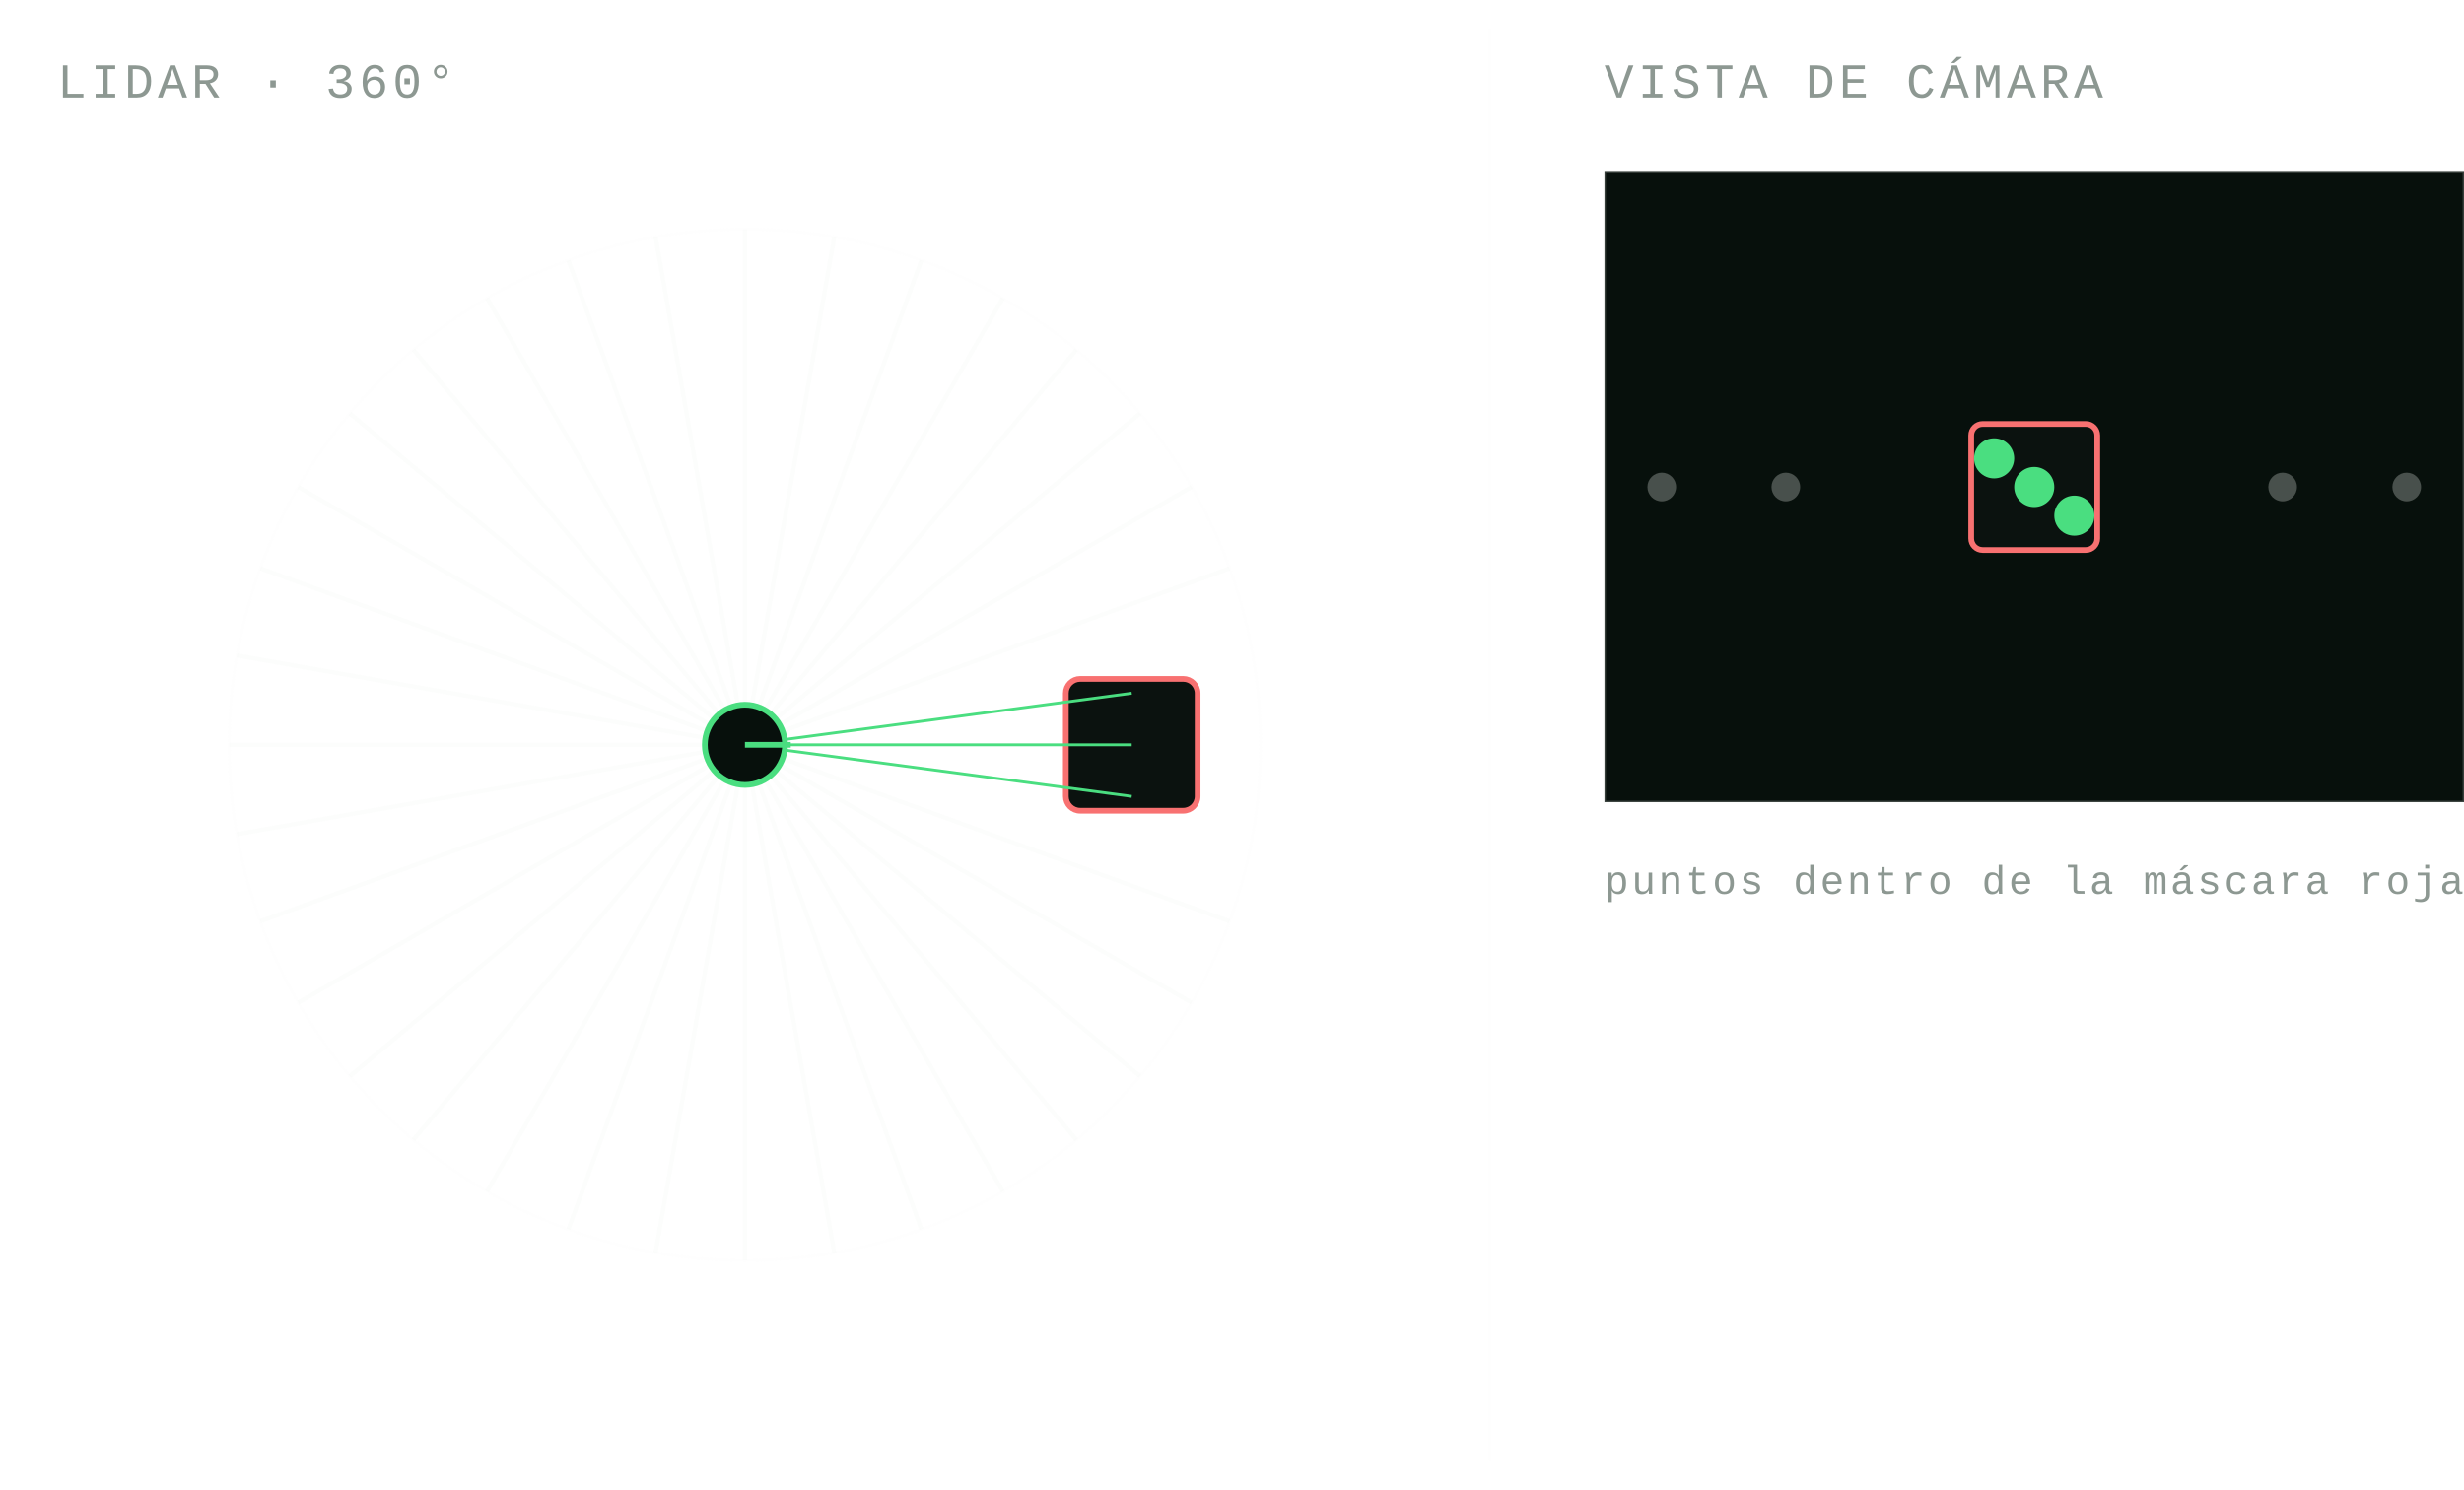
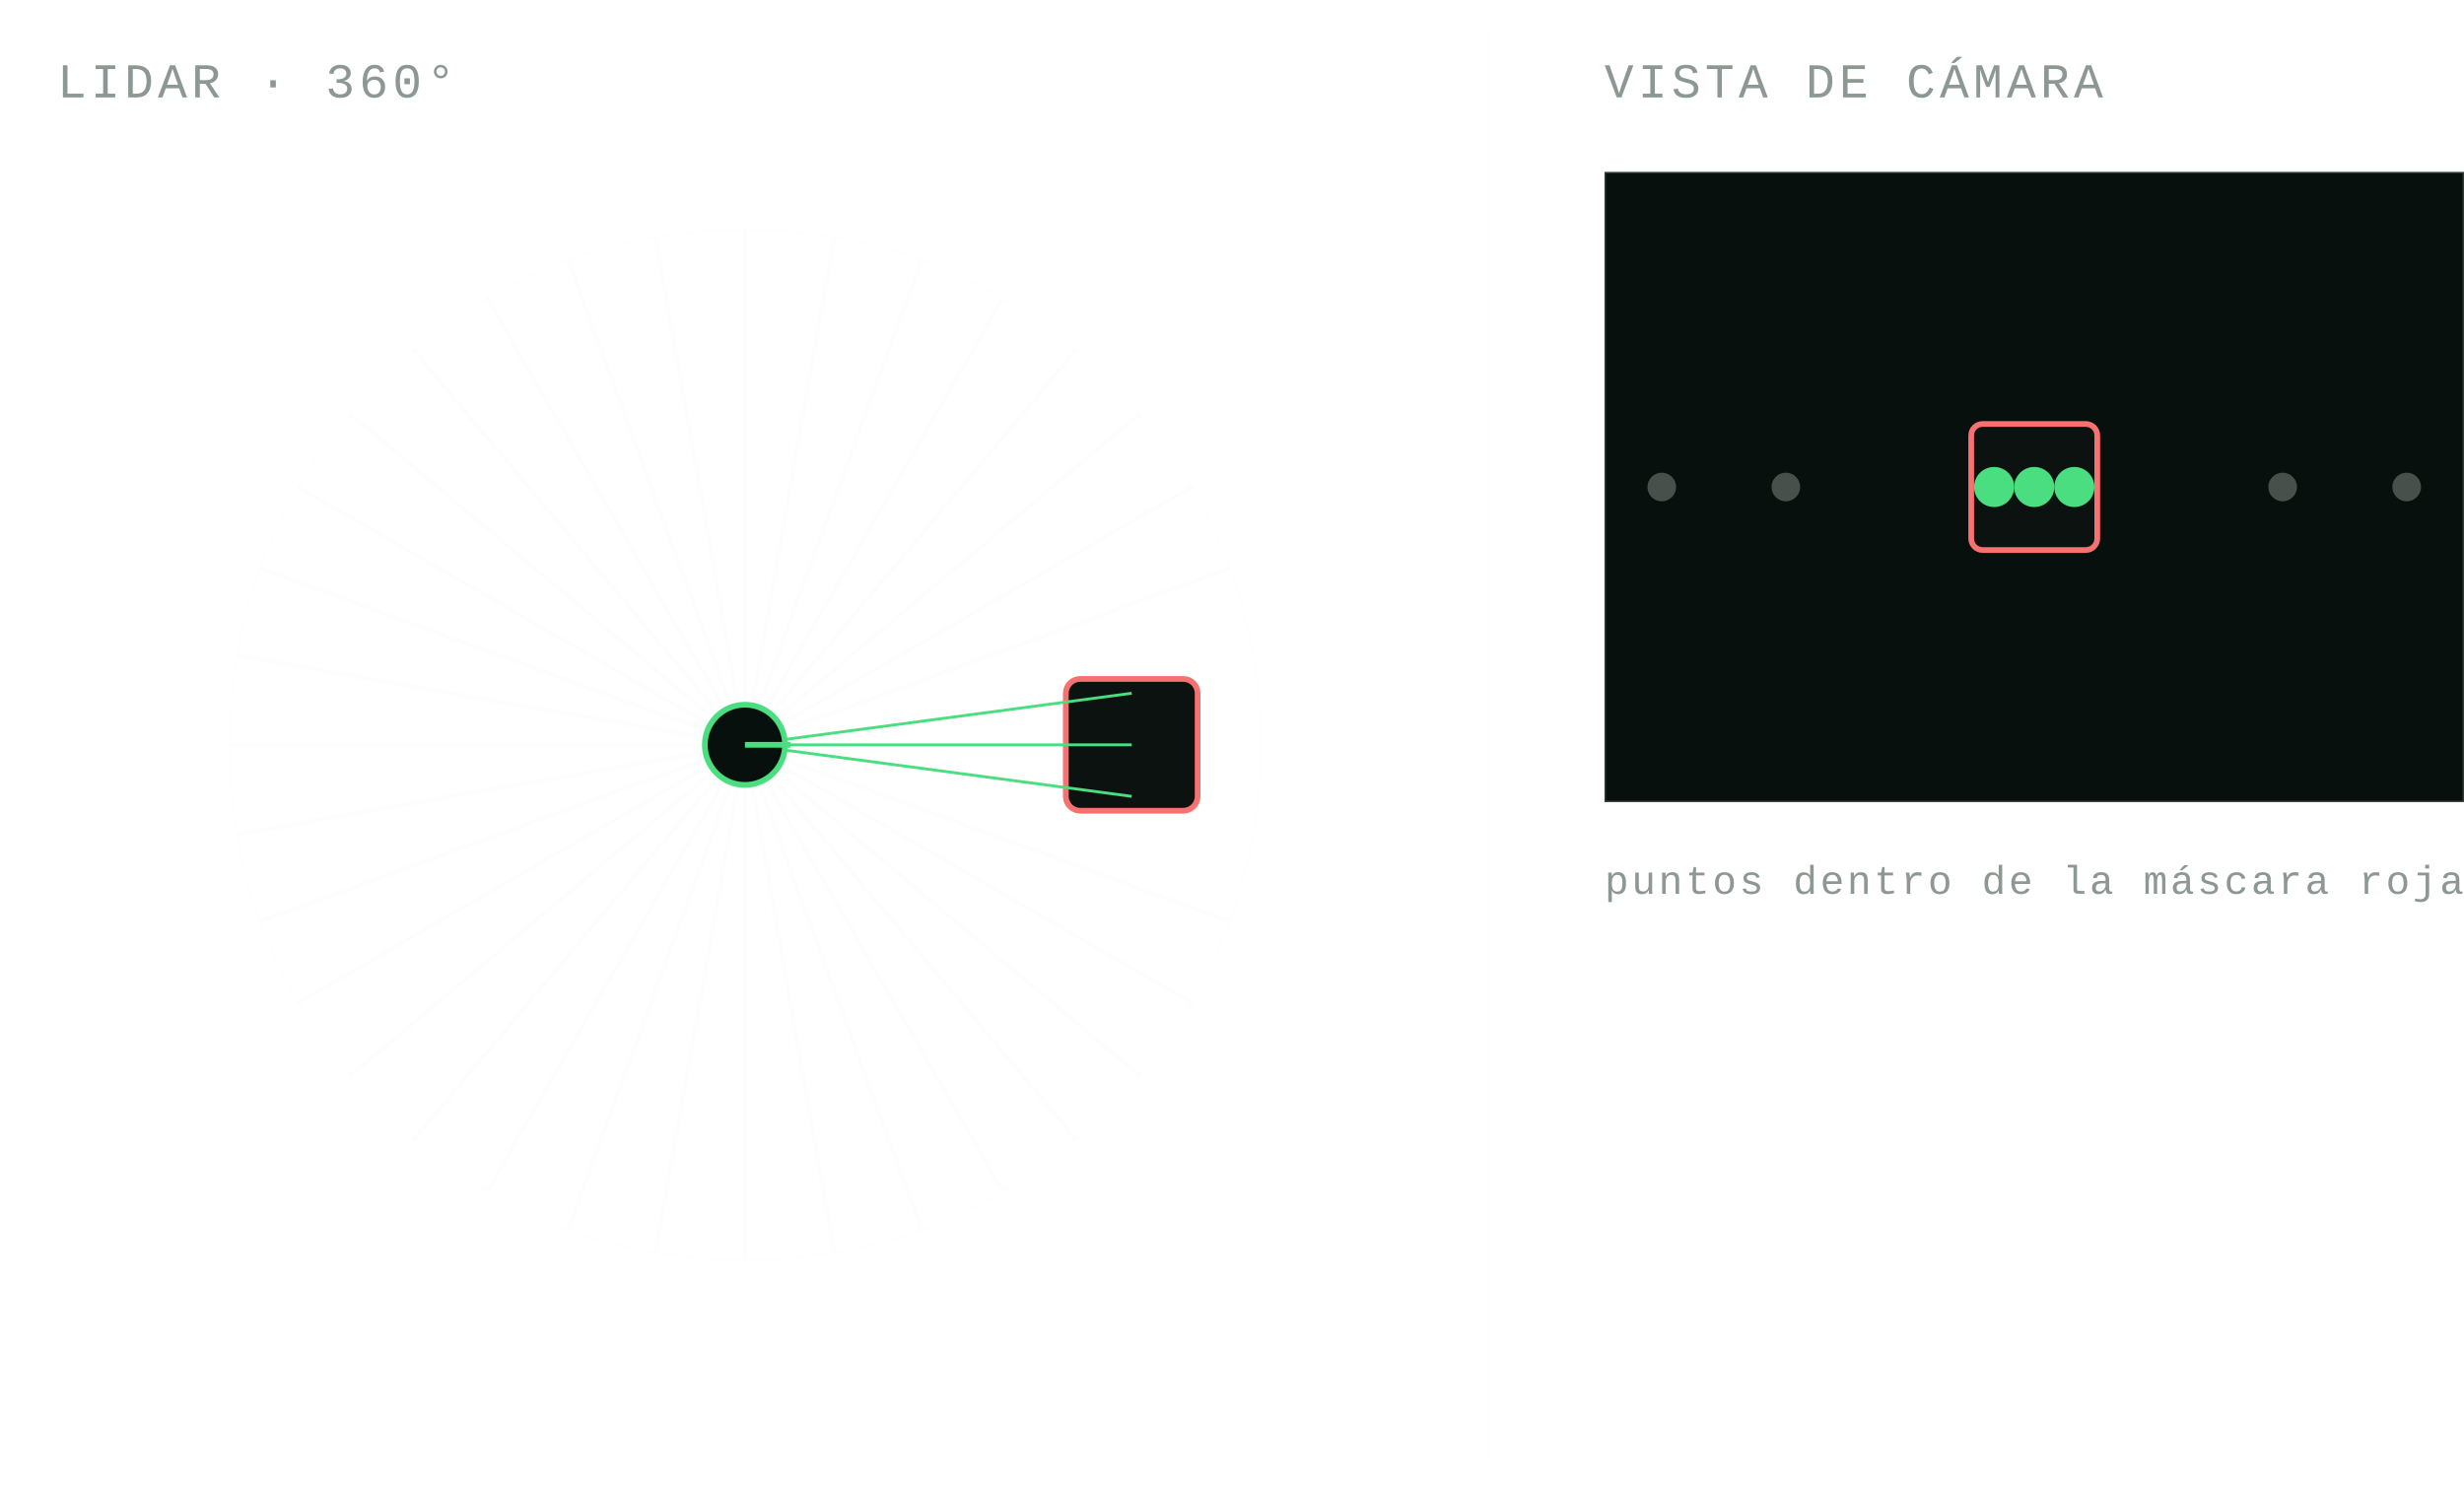
<svg xmlns="http://www.w3.org/2000/svg" viewBox="0 0 860 520" role="img" aria-labelledby="title desc">
  <line x1="520" y1="10" x2="520" y2="510" stroke="#f2f6f1" stroke-opacity=".1" />
  <g transform="translate(20,20)">
    <text x="0" y="14" fill="#8d9892" font-family="'JetBrains Mono', 'Courier New', monospace" font-size="17" letter-spacing="1.5">LIDAR · 360°</text>
    <circle cx="240" cy="240" r="180" fill="none" stroke="#f2f6f1" stroke-opacity=".08" />
    <g stroke="#f2f6f1" stroke-opacity=".18" stroke-width="1.5">
      <line x1="240" y1="240" x2="409.1" y2="301.6" />
      <line x1="240" y1="240" x2="395.9" y2="330" />
      <line x1="240" y1="240" x2="377.9" y2="355.7" />
      <line x1="240" y1="240" x2="355.7" y2="377.9" />
      <line x1="240" y1="240" x2="330" y2="395.9" />
      <line x1="240" y1="240" x2="301.6" y2="409.1" />
      <line x1="240" y1="240" x2="271.2" y2="417.3" />
      <line x1="240" y1="240" x2="240" y2="420" />
      <line x1="240" y1="240" x2="208.8" y2="417.3" />
      <line x1="240" y1="240" x2="178.4" y2="409.1" />
      <line x1="240" y1="240" x2="150" y2="395.9" />
      <line x1="240" y1="240" x2="124.3" y2="377.9" />
      <line x1="240" y1="240" x2="102.1" y2="355.7" />
      <line x1="240" y1="240" x2="84.1" y2="330" />
      <line x1="240" y1="240" x2="70.9" y2="301.6" />
      <line x1="240" y1="240" x2="62.7" y2="271.2" />
      <line x1="240" y1="240" x2="60" y2="240" />
      <line x1="240" y1="240" x2="62.7" y2="208.8" />
      <line x1="240" y1="240" x2="70.9" y2="178.4" />
      <line x1="240" y1="240" x2="84.1" y2="150" />
      <line x1="240" y1="240" x2="102.1" y2="124.3" />
      <line x1="240" y1="240" x2="124.3" y2="102.1" />
      <line x1="240" y1="240" x2="150" y2="84.1" />
      <line x1="240" y1="240" x2="178.4" y2="70.9" />
      <line x1="240" y1="240" x2="208.8" y2="62.7" />
      <line x1="240" y1="240" x2="240" y2="60" />
      <line x1="240" y1="240" x2="271.2" y2="62.7" />
      <line x1="240" y1="240" x2="301.6" y2="70.9" />
      <line x1="240" y1="240" x2="330" y2="84.1" />
      <line x1="240" y1="240" x2="355.7" y2="102.1" />
      <line x1="240" y1="240" x2="377.9" y2="124.3" />
      <line x1="240" y1="240" x2="395.9" y2="150" />
      <line x1="240" y1="240" x2="409.1" y2="178.4" />
    </g>
    <rect x="352" y="217" width="46" height="46" rx="5" fill="#0b120f" stroke="#f87171" stroke-width="2">
      <animate attributeName="stroke-width" dur="1.1s" repeatCount="indefinite" values="2;3.5;2" />
    </rect>
    <g stroke="#4ade80">
      <line x1="240" y1="240" x2="375" y2="222">
        <animate attributeName="opacity" dur="1.1s" repeatCount="indefinite" values="0.5;1;0.5" />
        <animate attributeName="stroke-width" dur="1.1s" repeatCount="indefinite" values="2;3.5;2" />
      </line>
      <line x1="240" y1="240" x2="375" y2="240">
        <animate attributeName="opacity" dur="1.1s" repeatCount="indefinite" values="0.5;1;0.5" begin="0.15s" />
        <animate attributeName="stroke-width" dur="1.1s" repeatCount="indefinite" values="2;3.5;2" begin="0.15s" />
      </line>
      <line x1="240" y1="240" x2="375" y2="258">
        <animate attributeName="opacity" dur="1.1s" repeatCount="indefinite" values="0.5;1;0.5" begin="0.3s" />
        <animate attributeName="stroke-width" dur="1.1s" repeatCount="indefinite" values="2;3.5;2" begin="0.3s" />
      </line>
    </g>
    <circle cx="240" cy="240" r="14" fill="#07100c" stroke="#4ade80" stroke-width="2" />
    <line x1="240" y1="240" x2="256" y2="240" stroke="#4ade80" stroke-width="2" />
  </g>
  <g transform="translate(560,20)">
    <text x="0" y="14" fill="#8d9892" font-family="'JetBrains Mono', 'Courier New', monospace" font-size="17" letter-spacing="1.5">VISTA DE CÁMARA</text>
    <rect x="0" y="40" width="300" height="220" fill="#07100c" stroke="#f2f6f1" stroke-opacity=".2" />
    <rect x="128" y="128" width="44" height="44" rx="4" fill="#0b120f" stroke="#f87171" stroke-width="2">
      <animate attributeName="stroke-width" dur="1.1s" repeatCount="indefinite" values="2;3.5;2" />
    </rect>
    <g fill="#f2f6f1" opacity=".28">
      <circle cx="20" cy="150" r="5" />
      <circle cx="63.3" cy="150" r="5" />
      <circle cx="236.7" cy="150" r="5" />
      <circle cx="280" cy="150" r="5" />
    </g>
    <g fill="#4ade80">
-       <circle cx="136" cy="140" r="7">
+       <circle cx="136" cy="150" r="7">
        <animate attributeName="opacity" dur="1.1s" repeatCount="indefinite" values="0.5;1;0.5" />
        <animate attributeName="r" dur="1.1s" repeatCount="indefinite" values="6;8.5;6" />
      </circle>
      <circle cx="150" cy="150" r="7">
        <animate attributeName="opacity" dur="1.1s" repeatCount="indefinite" values="0.5;1;0.5" begin="0.15s" />
        <animate attributeName="r" dur="1.1s" repeatCount="indefinite" values="6;8.5;6" begin="0.15s" />
      </circle>
-       <circle cx="164" cy="160" r="7">
+       <circle cx="164" cy="150" r="7">
        <animate attributeName="opacity" dur="1.1s" repeatCount="indefinite" values="0.5;1;0.5" begin="0.3s" />
        <animate attributeName="r" dur="1.1s" repeatCount="indefinite" values="6;8.5;6" begin="0.3s" />
      </circle>
    </g>
    <text x="150" y="292" fill="#8d9892" font-family="'JetBrains Mono', 'Courier New', monospace" font-size="14" letter-spacing="1" text-anchor="middle">puntos dentro de la máscara roja</text>
  </g>
</svg>
